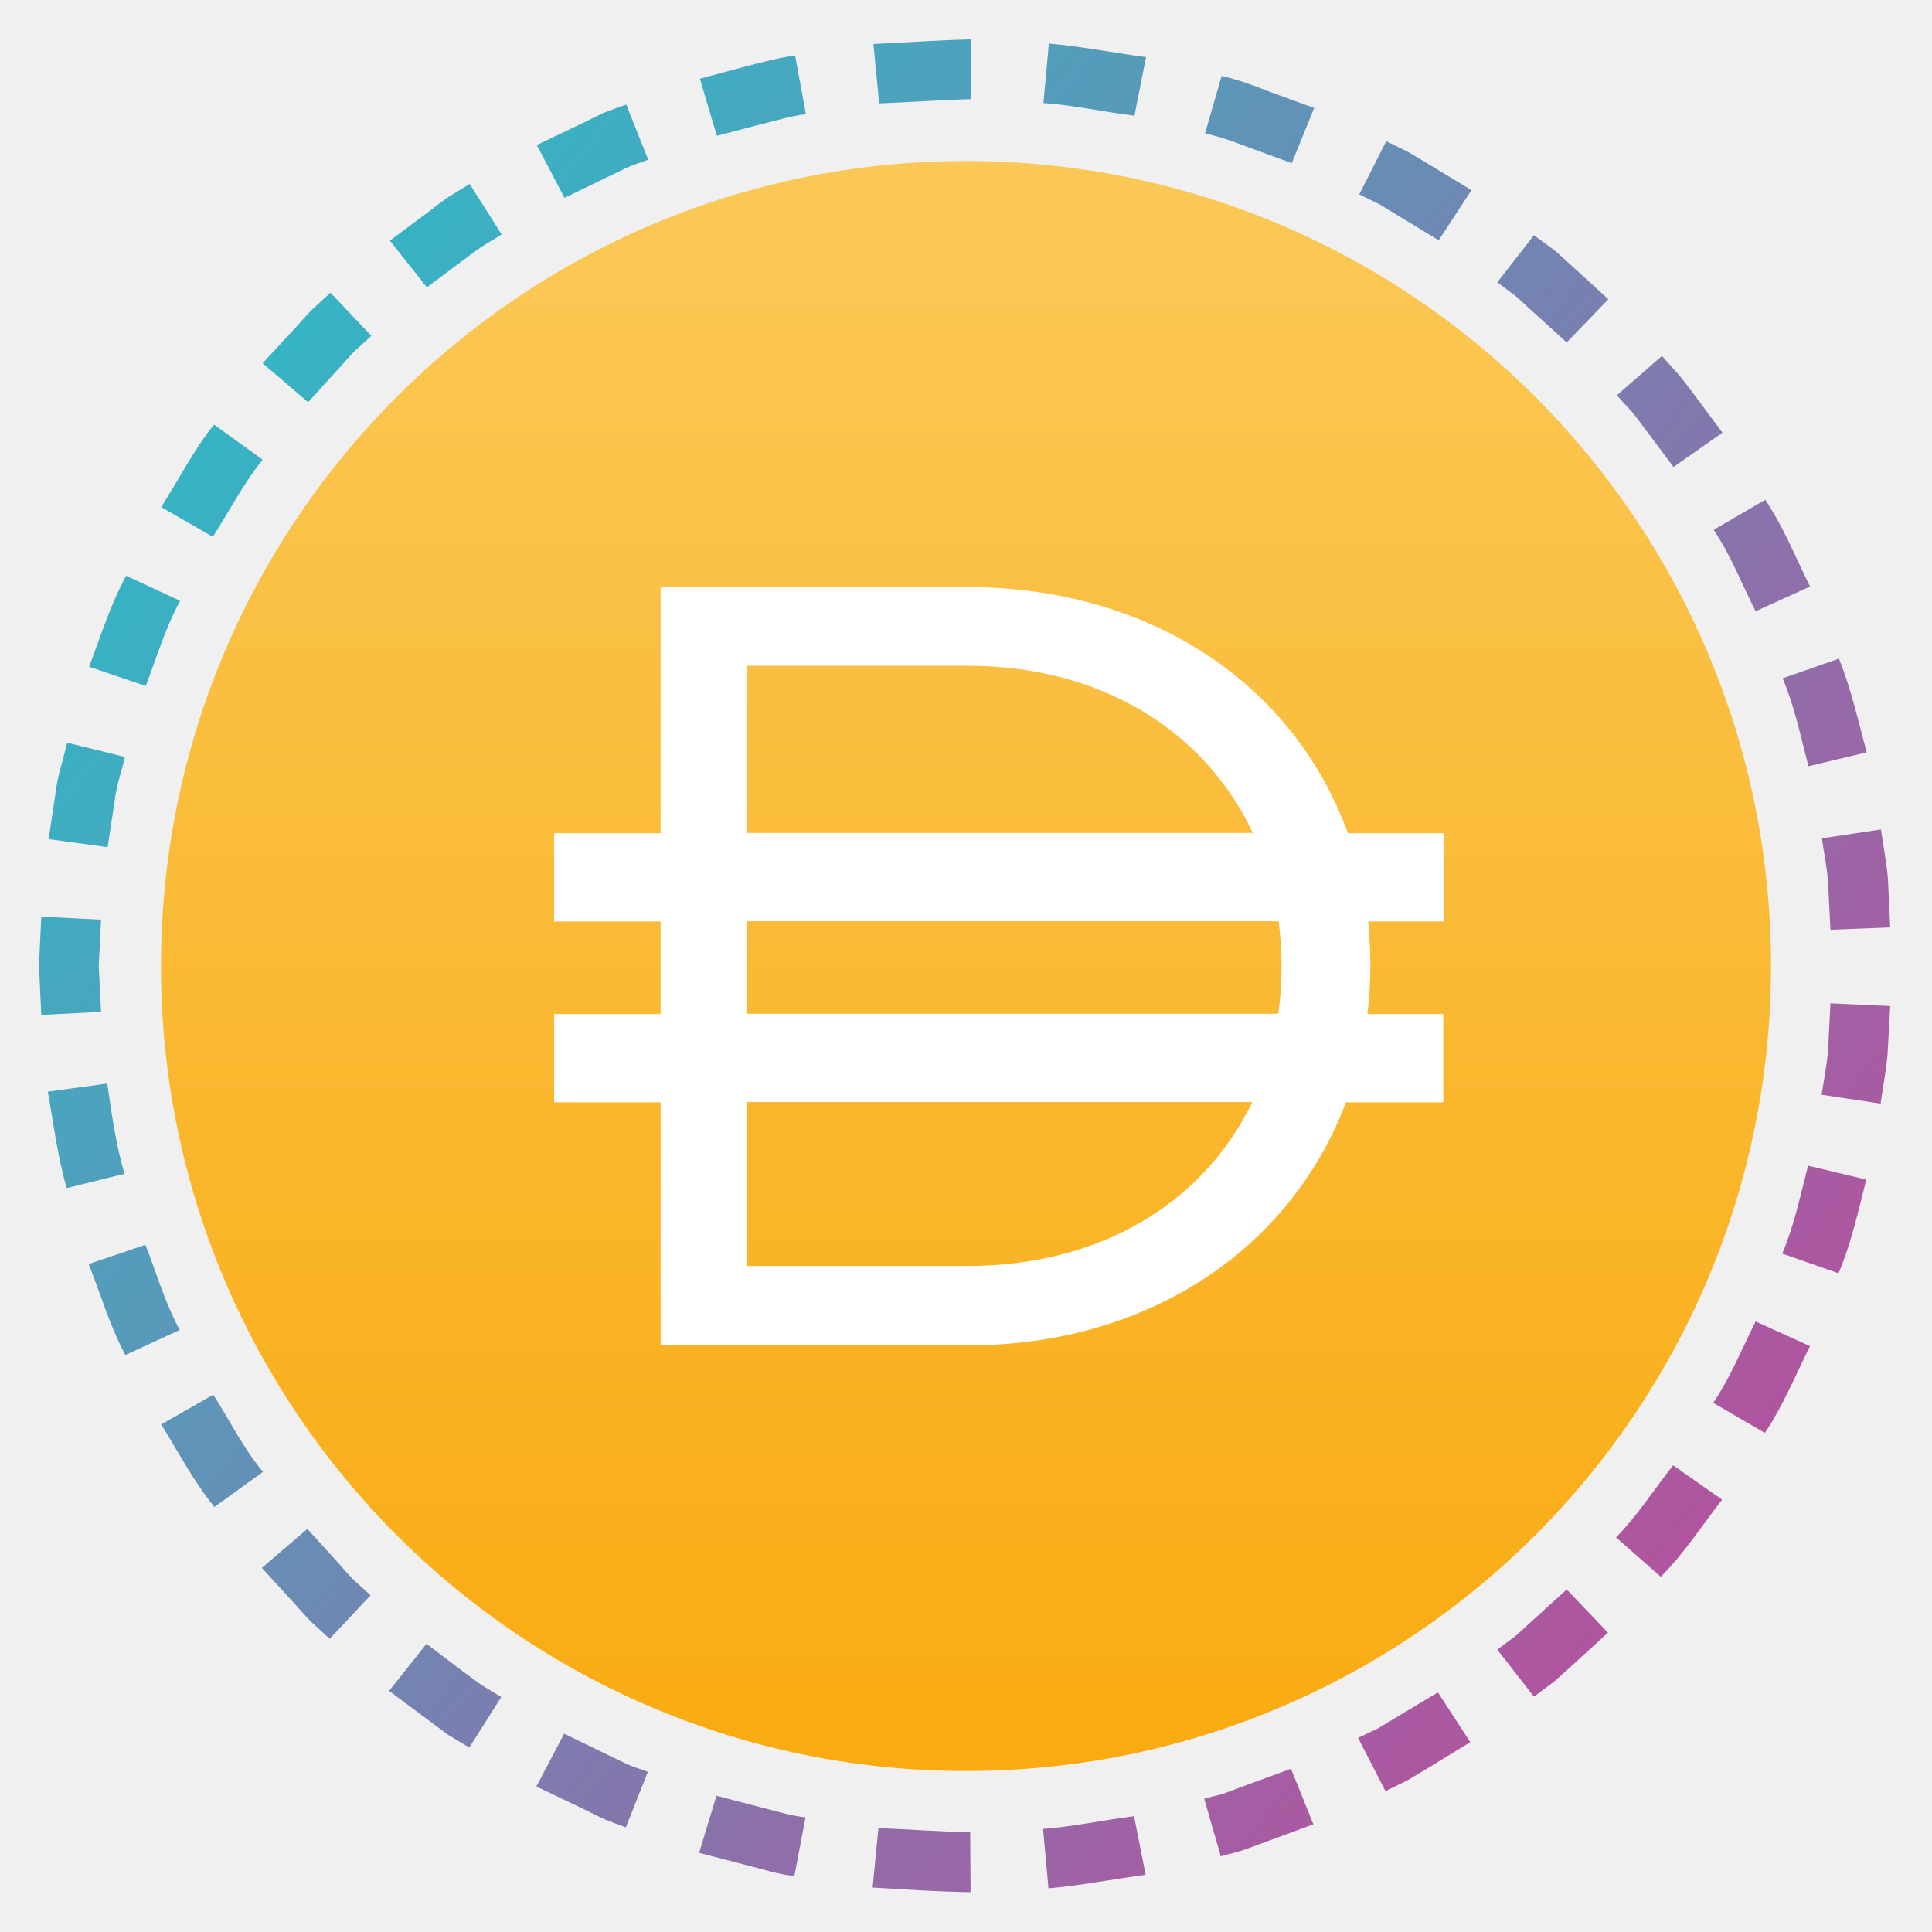
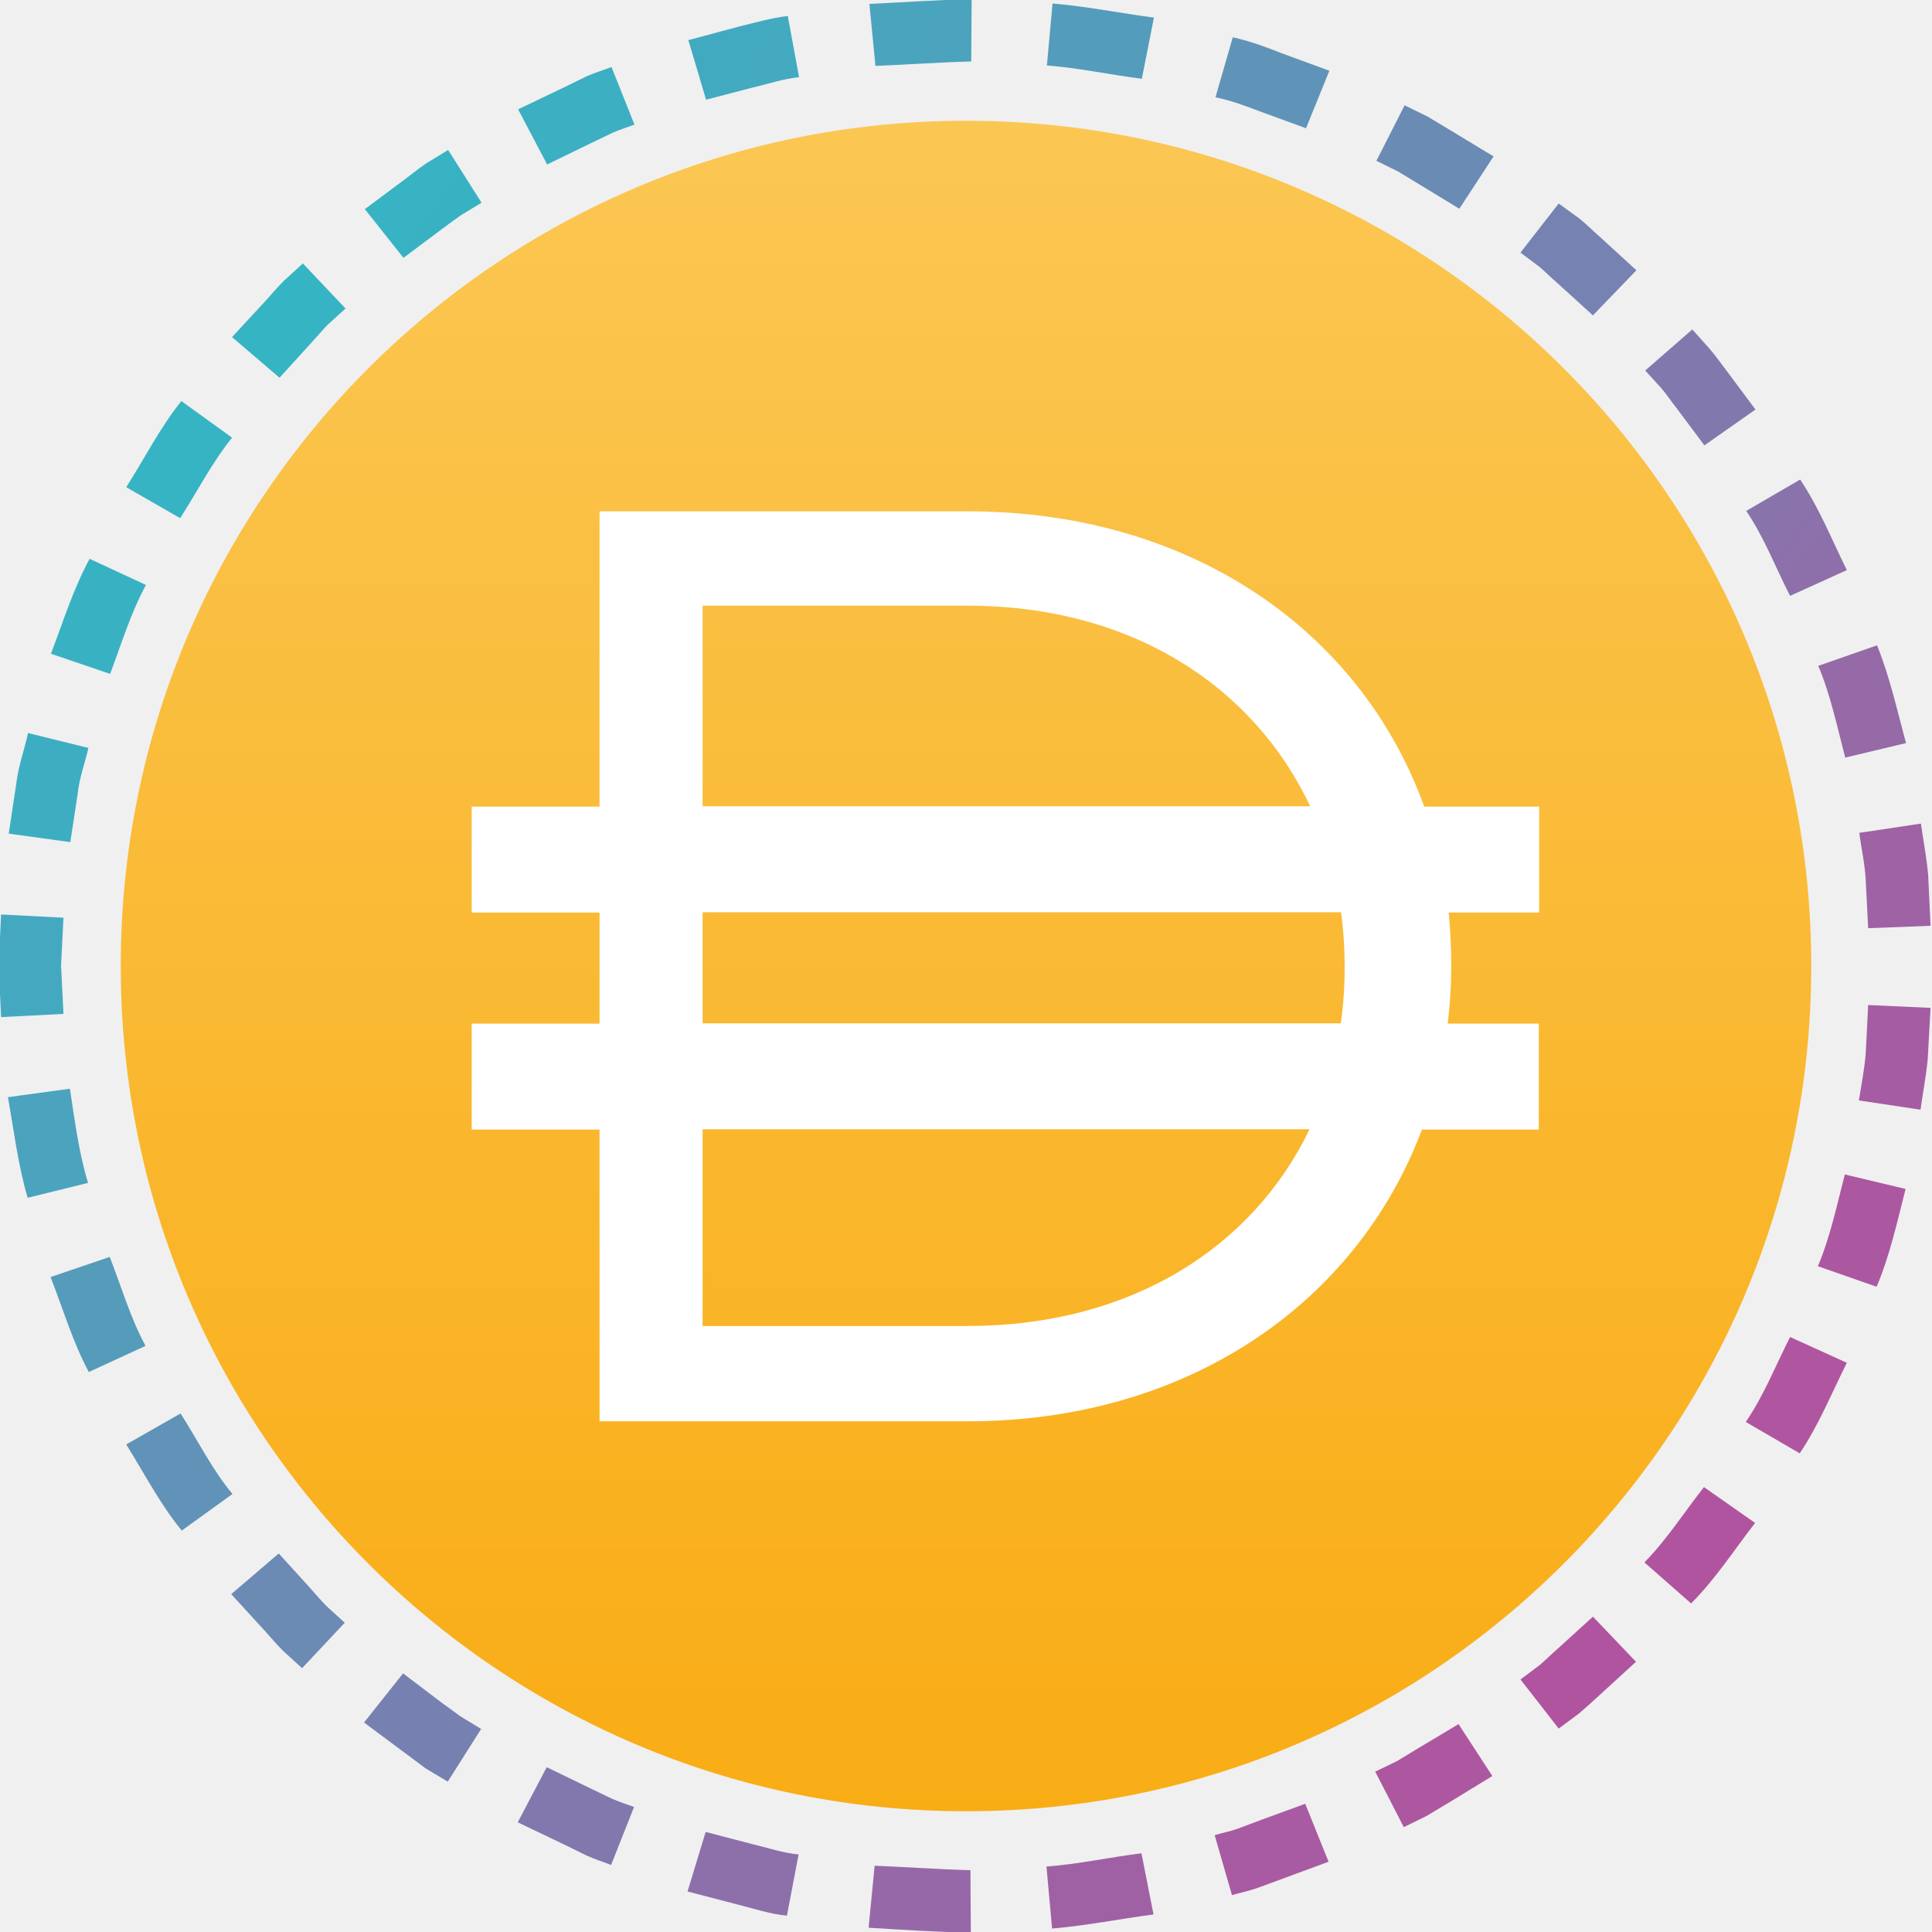
- <svg xmlns="http://www.w3.org/2000/svg" xml:space="preserve" id="Слой_1" width="48" height="48" version="1.1" viewBox="0 0 48 48">
-   <style id="style1" type="text/css">.st39{fill:none}</style>
-   <g id="g68" transform="matrix(.0958 0 0 .0958 .039 .049)">
-     <g id="g67">
-       <g id="g6">
-         <g id="g1">
-           <path id="path1" d="M407.4 250c-.3 3.8-.5 7.5-.7 11.3-.1 1.9 0 3.8-.3 5.6l-.9 5.5c-.7 3.7-.8 7.5-1.8 11.1s-1.9 7.2-2.8 10.8c-.3 1.8-1 3.6-1.7 5.3l-2 5.2-1.9 5.3c-.6 1.8-1.6 3.4-2.4 5.1l-4.8 10.1c-2 3.2-4 6.3-5.9 9.6l130.2 83.9 11.5-19.1c3.4-6.6 6.6-13.3 9.8-20 1.5-3.4 3.3-6.7 4.6-10.2l3.9-10.5 3.8-10.5c1.3-3.5 2.5-7 3.4-10.6l5.5-21.6c1.8-7.2 2.5-14.6 3.8-22l1.6-11c.5-3.7.5-7.4.8-11.1l1-22.2z" class="st39" />
-         </g>
-         <linearGradient id="SVGID_00000104708511086881872630000014844121601543802027_" x1="482.791" x2="68.039" y1="377.153" y2="43.389" gradientUnits="userSpaceOnUse">
-           <stop id="stop1" offset="0" style="stop-color:#b6509e" />
-           <stop id="stop2" offset="1" style="stop-color:#2ebac6" />
+ <svg xmlns="http://www.w3.org/2000/svg" width="48" height="48" fill="none" viewBox="0 0 48 48">
+   <g fill-rule="evenodd" clip-path="url(#a)" clip-rule="evenodd">
+     <path fill="url(#b)" d="m45.884 33.858-1.41-.64c-.36.71-.65 1.45-1.1 2.11l1.34.78c.47-.7.79-1.49 1.17-2.25" />
+     <path fill="url(#c)" d="m47.344 29.539-1.51-.36c-.2.77-.36 1.55-.67 2.28l1.46.51c.33-.78.51-1.61.72-2.43" />
+     <path fill="url(#d)" d="m47.964 25.04-1.55-.07-.06 1.19c-.03.4-.11.79-.17 1.18l1.53.23c.06-.42.14-.84.18-1.26z" />
+     <path fill="url(#e)" d="m35.217 43.445-.51.31-.54.26.71 1.38.57-.28.55-.33 1.08-.66-.84-1.29z" />
+     <path fill="url(#f)" d="m40.646 41.286-1.07-1.12-.88.8c-.15.13-.29.27-.44.4l-.48.36.95 1.22.51-.38c.16-.14.32-.28.47-.42z" />
+     <path fill="url(#g)" d="m43.605 37.837-1.27-.89c-.49.62-.92 1.3-1.48 1.87l1.16 1.02c.61-.61 1.07-1.33 1.59-2" />
+     <path fill="url(#h)" d="m24.12 48.014-.01-1.55c-.79-.02-1.59-.08-2.38-.11l-.15 1.54c.84.05 1.69.11 2.54.12" />
+     <path fill="url(#i)" d="m28.659 47.564-.3-1.52c-.79.1-1.57.27-2.36.33l.14 1.54c.84-.07 1.68-.24 2.52-.35" />
+     <path fill="url(#j)" d="m33.008 46.254-.58-1.44-1.12.41-.56.21c-.19.07-.38.1-.57.16l.43 1.49c.2-.06.41-.1.61-.17l.6-.22z" />
+     <path fill="url(#k)" d="m11.444 42.645-.48-.35-.95-.72-.97 1.22 1.53 1.14.55.33.83-1.31z" />
+     <path fill="url(#l)" d="m15.183 46.334.57-1.44c-.19-.07-.38-.13-.56-.21l-.54-.26-1.07-.519-.72 1.37 1.15.55.57.28c.2.09.4.15.6.23" />
+     <path fill="url(#m)" d="m19.551 47.594.29-1.52c-.4-.04-.78-.17-1.16-.26l-1.149-.3-.45 1.48 1.23.32c.41.1.81.24 1.24.28" />
+     <path fill="url(#n)" d="m2.206 34.088 1.41-.65c-.38-.7-.6-1.47-.89-2.21l-1.47.5c.31.79.55 1.61.95 2.36" />
+     <path fill="url(#o)" d="m4.516 38.027 1.26-.91c-.51-.61-.86-1.33-1.29-2l-1.35.77c.45.72.84 1.48 1.38 2.14" />
+     <path fill="url(#p)" d="m7.505 41.446 1.06-1.13-.44-.4c-.14-.14-.27-.29-.4-.44l-.8-.88-1.18 1.01.86.94c.14.16.28.32.43.47z" />
+     <path fill="url(#q)" d="m.217 20.712 1.53.21.18-1.18c.04-.4.18-.77.27-1.16l-1.5-.37c-.09.41-.24.82-.29 1.24z" />
+     <path fill="url(#r)" d="m.027 22.72-.06 1.27.06 1.28 1.55-.08-.06-1.2.06-1.19z" />
+     <path fill="url(#s)" d="m.687 29.759 1.5-.37c-.23-.76-.33-1.55-.45-2.34l-1.54.21c.15.84.25 1.68.49 2.5" />
+     <path fill="url(#t)" d="m5.765 8.375 1.18 1.01.8-.88c.14-.15.26-.3.4-.44l.44-.4-1.06-1.12-.47.43c-.15.15-.29.31-.43.47z" />
+     <path fill="url(#u)" d="m3.136 12.104 1.34.77c.43-.67.79-1.38 1.29-2l-1.26-.91c-.53.66-.91 1.42-1.37 2.14" />
+     <path fill="url(#v)" d="m1.266 16.243 1.47.5c.28-.74.51-1.51.89-2.21l-1.4-.65c-.41.76-.66 1.57-.96 2.36" />
+     <path fill="url(#w)" d="m17.102.997.44 1.48 1.15-.3c.39-.09.77-.22 1.16-.26l-.28-1.52c-.42.05-.83.17-1.24.27z" />
+     <path fill="url(#x)" d="m12.873 2.716.72 1.37 1.07-.52.54-.26c.18-.08.37-.14.56-.21l-.57-1.43c-.2.07-.4.14-.6.22l-.57.28z" />
+     <path fill="url(#y)" d="m9.064 5.196.96 1.21.95-.71c.16-.12.32-.24.48-.35l.51-.31-.83-1.31-.54.33c-.18.12-.34.25-.51.38z" />
+     <path fill="url(#z)" d="m30.628.927-.43 1.49c.39.08.76.22 1.13.36l1.12.41.58-1.43-1.2-.44c-.38-.15-.78-.3-1.2-.39" />
+     <path fill="url(#A)" d="m26.15.087-.14 1.54c.79.06 1.57.23 2.359.33l.3-1.52c-.84-.11-1.68-.28-2.52-.35" />
+     <path fill="url(#B)" d="m21.6.097.15 1.54c.79-.03 1.59-.09 2.38-.11l.01-1.55c-.84.02-1.69.08-2.54.12" />
+     <path fill="url(#C)" d="m42.045 8.185-1.17 1.02.4.44c.13.15.24.32.36.47l.71.95 1.27-.89-.76-1.02c-.13-.17-.25-.34-.39-.5z" />
+     <path fill="url(#D)" d="m38.726 5.056-.95 1.22.48.36c.15.13.29.27.44.4l.88.799 1.08-1.12-.94-.86c-.16-.14-.31-.29-.47-.42z" />
+     <path fill="url(#E)" d="m34.727 4.256 1.53.93.85-1.3-1.09-.66-.55-.33-.57-.28-.7 1.38z" />
+     <path fill="url(#F)" d="m47.724 20.462-1.53.23c.05.39.14.78.16 1.18l.06 1.189 1.55-.06-.06-1.27c-.04-.44-.12-.85-.18-1.27" />
+     <path fill="url(#G)" d="m46.634 16.033-1.46.51c.31.73.47 1.52.67 2.279l1.51-.36c-.22-.81-.4-1.64-.72-2.43" />
+     <path fill="url(#H)" d="m44.724 11.914-1.34.78c.45.66.73 1.41 1.09 2.11l1.41-.64c-.37-.75-.69-1.55-1.16-2.25" />
+   </g>
+   <g clip-path="url(#I)">
+     <svg width="48" height="48" viewBox="0 0 50 50">
+       <defs>
+         <linearGradient id="J" x1=".5" x2=".5" y1="1.142" y2="-.105" gradientUnits="objectBoundingBox">
+           <stop offset="0" stop-color="#f9a606" />
+           <stop offset="1" stop-color="#fbcc5f" />
        </linearGradient>
-         <path id="path2" d="m469 348.6-14.1-6.4c-3.6 7.1-6.5 14.5-11 21.1l13.4 7.8c4.7-7 7.9-14.9 11.7-22.5" style="clip-rule:evenodd;fill:url(#SVGID_00000104708511086881872630000014844121601543802027_);fill-rule:evenodd" />
-         <linearGradient id="SVGID_00000147179263232614892750000003495048998020798140_" x1="509.181" x2="94.43" y1="344.359" y2="10.594" gradientUnits="userSpaceOnUse">
-           <stop id="stop3" offset="0" style="stop-color:#b6509e" />
-           <stop id="stop4" offset="1" style="stop-color:#2ebac6" />
-         </linearGradient>
-         <path id="path4" d="m483.6 305.4-15.1-3.6c-2 7.7-3.6 15.5-6.7 22.8l14.6 5.1c3.3-7.8 5.1-16.1 7.2-24.3" style="clip-rule:evenodd;fill:url(#SVGID_00000147179263232614892750000003495048998020798140_);fill-rule:evenodd" />
-         <linearGradient id="SVGID_00000154384627953943653370000009301978914104084362_" x1="533.46" x2="118.708" y1="314.189" y2="-19.576" gradientUnits="userSpaceOnUse">
-           <stop id="stop5" offset="0" style="stop-color:#b6509e" />
-           <stop id="stop6" offset="1" style="stop-color:#2ebac6" />
-         </linearGradient>
-         <path id="path6" d="m489.8 260.4-15.5-.7-.6 11.9c-.3 4-1.1 7.9-1.7 11.8l15.3 2.3c.6-4.2 1.4-8.4 1.8-12.6z" style="clip-rule:evenodd;fill:url(#SVGID_00000154384627953943653370000009301978914104084362_);fill-rule:evenodd" />
-       </g>
-       <g id="g12">
-         <g id="g7">
-           <path id="path7" d="M382.3 334.9c-16.2 25.2-39.8 45.8-67 58.1l64.4 140.9c54.2-24.6 100.7-65.1 132.8-115.1z" class="st39" />
-         </g>
-         <linearGradient id="SVGID_00000091737110006325924560000006426042477305407383_" x1="400.601" x2="-14.151" y1="479.286" y2="145.521" gradientUnits="userSpaceOnUse">
-           <stop id="stop7" offset="0" style="stop-color:#b6509e" />
-           <stop id="stop8" offset="1" style="stop-color:#2ebac6" />
-         </linearGradient>
-         <path id="polygon8" d="m362.3 444.5-5.1 3.1-5.4 2.6 7.1 13.8 5.7-2.8 5.5-3.3 10.8-6.6-8.4-12.9z" style="clip-rule:evenodd;fill:url(#SVGID_00000091737110006325924560000006426042477305407383_);fill-rule:evenodd" />
-         <linearGradient id="SVGID_00000023276711056447914070000011818503130533663874_" x1="427.188" x2="12.436" y1="446.248" y2="112.483" gradientUnits="userSpaceOnUse">
-           <stop id="stop9" offset="0" style="stop-color:#b6509e" />
-           <stop id="stop10" offset="1" style="stop-color:#2ebac6" />
-         </linearGradient>
-         <path id="path10" d="m416.6 422.9-10.7-11.2-8.8 8c-1.5 1.3-2.9 2.7-4.4 4l-4.8 3.6 9.5 12.2 5.1-3.8c1.6-1.4 3.2-2.8 4.7-4.2z" style="clip-rule:evenodd;fill:url(#SVGID_00000023276711056447914070000011818503130533663874_);fill-rule:evenodd" />
-         <linearGradient id="SVGID_00000134224490732016085270000001901616526776264596_" x1="454.922" x2="40.17" y1="411.784" y2="78.019" gradientUnits="userSpaceOnUse">
-           <stop id="stop11" offset="0" style="stop-color:#b6509e" />
-           <stop id="stop12" offset="1" style="stop-color:#2ebac6" />
-         </linearGradient>
-         <path id="path12" d="m446.2 388.4-12.7-8.9c-4.9 6.2-9.2 13-14.8 18.7l11.6 10.2c6.1-6.1 10.7-13.3 15.9-20" style="clip-rule:evenodd;fill:url(#SVGID_00000134224490732016085270000001901616526776264596_);fill-rule:evenodd" />
-       </g>
-       <g id="g18">
-         <g id="g13">
-           <path id="path13" d="M315.3 393c-13.6 6-27.9 10.8-42.8 12.5l-5.5.9c-1.9.3-3.8.2-5.6.3-3.8.2-7.5.4-11.3.7-3.8-.3-7.5-.5-11.3-.7-1.9-.1-3.8 0-5.6-.3l-5.5-.9-21.9 153.4 11 1.6c3.7.5 7.4.5 11.1.8l22.2 1 22.2-1c3.7-.3 7.4-.3 11.1-.8l11-1.6c29.5-3.7 58.3-12.8 85.4-25z" class="st39" />
-         </g>
-         <linearGradient id="SVGID_00000090996555707112800340000017514516171555815814_" x1="335.624" x2="-79.128" y1="560.03" y2="226.265" gradientUnits="userSpaceOnUse">
-           <stop id="stop13" offset="0" style="stop-color:#b6509e" />
-           <stop id="stop14" offset="1" style="stop-color:#2ebac6" />
-         </linearGradient>
-         <path id="path14" d="m251.3 490.2-.1-15.5c-7.9-.2-15.9-.8-23.8-1.1l-1.5 15.4c8.4.5 16.9 1.1 25.4 1.2" style="clip-rule:evenodd;fill:url(#SVGID_00000090996555707112800340000017514516171555815814_);fill-rule:evenodd" />
-         <linearGradient id="SVGID_00000001654109847398355510000014461126482698818221_" x1="353.943" x2="-60.809" y1="537.265" y2="203.501" gradientUnits="userSpaceOnUse">
-           <stop id="stop15" offset="0" style="stop-color:#b6509e" />
-           <stop id="stop16" offset="1" style="stop-color:#2ebac6" />
-         </linearGradient>
-         <path id="path16" d="m296.7 485.7-3-15.2c-7.9 1-15.7 2.7-23.6 3.3l1.4 15.4c8.4-.7 16.8-2.4 25.2-3.5" style="clip-rule:evenodd;fill:url(#SVGID_00000001654109847398355510000014461126482698818221_);fill-rule:evenodd" />
-         <linearGradient id="SVGID_00000082365719043996990750000000380436505949655995_" x1="375.751" x2="-39.001" y1="510.165" y2="176.4" gradientUnits="userSpaceOnUse">
-           <stop id="stop17" offset="0" style="stop-color:#b6509e" />
-           <stop id="stop18" offset="1" style="stop-color:#2ebac6" />
-         </linearGradient>
-         <path id="path18" d="m340.2 472.6-5.8-14.4-11.2 4.1-5.6 2.1c-1.9.7-3.8 1-5.7 1.6l4.3 14.9c2-.6 4.1-1 6.1-1.7l6-2.2z" style="clip-rule:evenodd;fill:url(#SVGID_00000082365719043996990750000000380436505949655995_);fill-rule:evenodd" />
-       </g>
-       <g id="g24">
-         <g id="g19">
-           <path id="path19" d="M227.6 405.5c-14.9-1.6-29.2-6.5-42.8-12.5l-10.1-4.8c-3.2-2-6.3-4-9.6-5.9-3.4-1.7-6.1-4.3-9.2-6.5-3-2.3-6.2-4.3-8.8-7l-101.5 117c44.7 38.9 101.1 65 160.1 73z" class="st39" />
-         </g>
-         <linearGradient id="SVGID_00000176002008217702801830000010623875381781764515_" x1="308.152" x2="-106.599" y1="594.167" y2="260.402" gradientUnits="userSpaceOnUse">
-           <stop id="stop19" offset="0" style="stop-color:#b6509e" />
-           <stop id="stop20" offset="1" style="stop-color:#2ebac6" />
-         </linearGradient>
-         <path id="polygon20" d="m124.5 436.5-4.8-3.5-9.5-7.2-9.7 12.2 10.2 7.6 5.1 3.8 5.5 3.3 8.3-13.1z" style="clip-rule:evenodd;fill:url(#SVGID_00000176002008217702801830000010623875381781764515_);fill-rule:evenodd" />
-         <linearGradient id="SVGID_00000092444432135618381070000000326992058120110750_" x1="312.308" x2="-102.444" y1="589.003" y2="255.238" gradientUnits="userSpaceOnUse">
-           <stop id="stop21" offset="0" style="stop-color:#b6509e" />
-           <stop id="stop22" offset="1" style="stop-color:#2ebac6" />
-         </linearGradient>
-         <path id="path22" d="m161.9 473.4 5.7-14.4c-1.9-.7-3.8-1.3-5.6-2.1l-5.4-2.6-10.7-5.2-7.2 13.7 11.5 5.5 5.7 2.8c2 .9 4 1.5 6 2.3" style="clip-rule:evenodd;fill:url(#SVGID_00000092444432135618381070000000326992058120110750_);fill-rule:evenodd" />
-         <linearGradient id="SVGID_00000070103972701577133060000011142479575005581992_" x1="321.517" x2="-93.235" y1="577.559" y2="243.794" gradientUnits="userSpaceOnUse">
-           <stop id="stop23" offset="0" style="stop-color:#b6509e" />
-           <stop id="stop24" offset="1" style="stop-color:#2ebac6" />
-         </linearGradient>
-         <path id="path24" d="m205.6 486 2.9-15.2c-4-.4-7.8-1.7-11.6-2.6l-11.5-3-4.5 14.8 12.3 3.2c4.1 1 8.1 2.4 12.4 2.8" style="clip-rule:evenodd;fill:url(#SVGID_00000070103972701577133060000011142479575005581992_);fill-rule:evenodd" />
-       </g>
-       <g id="g30">
-         <g id="g25">
-           <path id="path25" d="M147.1 368.8c-22.8-19.6-39.5-45.9-48-74.5l-148.6 43.6c.9 3.6 2 7.2 3.4 10.6l3.8 10.5 3.9 10.5c1.3 3.5 3.1 6.8 4.6 10.2 3.2 6.7 6.4 13.4 9.8 20l11.5 19.1C-8.8 425.3-4.1 431 .3 437c4.5 5.9 8.8 12 13.9 17.4l15 16.4 16.4 15z" class="st39" />
-         </g>
-         <linearGradient id="SVGID_00000003794775683124157800000011913993280982961829_" x1="326.474" x2="-88.278" y1="571.4" y2="237.635" gradientUnits="userSpaceOnUse">
-           <stop id="stop25" offset="0" style="stop-color:#b6509e" />
-           <stop id="stop26" offset="1" style="stop-color:#2ebac6" />
-         </linearGradient>
-         <path id="path26" d="m32.1 350.9 14.1-6.5c-3.8-7-6-14.7-8.9-22.1l-14.7 5c3.1 7.9 5.5 16.1 9.5 23.6" style="clip-rule:evenodd;fill:url(#SVGID_00000003794775683124157800000011913993280982961829_);fill-rule:evenodd" />
-         <linearGradient id="SVGID_00000104672211666729212850000016548978226426177681_" x1="315.329" x2="-99.423" y1="585.249" y2="251.484" gradientUnits="userSpaceOnUse">
-           <stop id="stop27" offset="0" style="stop-color:#b6509e" />
-           <stop id="stop28" offset="1" style="stop-color:#2ebac6" />
-         </linearGradient>
-         <path id="path28" d="m55.2 390.3 12.6-9.1c-5.1-6.1-8.6-13.3-12.9-20l-13.5 7.7c4.5 7.2 8.4 14.8 13.8 21.4" style="clip-rule:evenodd;fill:url(#SVGID_00000104672211666729212850000016548978226426177681_);fill-rule:evenodd" />
-         <linearGradient id="SVGID_00000148625317021203904910000009879789421656095403_" x1="309.172" x2="-105.58" y1="592.899" y2="259.135" gradientUnits="userSpaceOnUse">
-           <stop id="stop29" offset="0" style="stop-color:#b6509e" />
-           <stop id="stop30" offset="1" style="stop-color:#2ebac6" />
-         </linearGradient>
-         <path id="path30" d="m85.1 424.5 10.6-11.3-4.4-4c-1.4-1.4-2.7-2.9-4-4.4l-8-8.8-11.8 10.1 8.6 9.4c1.4 1.6 2.8 3.2 4.3 4.7z" style="clip-rule:evenodd;fill:url(#SVGID_00000148625317021203904910000009879789421656095403_);fill-rule:evenodd" />
-       </g>
-       <g id="g36">
-         <g id="g31">
-           <path id="path31" d="M99.1 294.3c-.9-3.6-1.8-7.2-2.8-10.8s-1.1-7.4-1.8-11.1l-.9-5.5c-.3-1.9-.2-3.8-.3-5.6-.2-3.8-.4-7.5-.7-11.3.3-3.8.5-7.5.7-11.3.1-1.9 0-3.8.3-5.6l.9-5.5c.7-3.7.8-7.5 1.8-11.1s1.9-7.2 2.8-10.8l-148.6-43.6-5.5 21.6c-1.8 7.2-2.5 14.6-3.8 22l-1.6 11c-.5 3.7-.5 7.4-.8 11.1l-1 22.2 1 22.2c.3 3.7.3 7.4.8 11.1l1.6 11c1.2 7.3 2 14.7 3.8 22l5.5 21.6z" class="st39" />
-         </g>
-         <linearGradient id="SVGID_00000058550949854323963940000013213978808942152090_" x1="385.064" x2="-29.688" y1="498.568" y2="164.803" gradientUnits="userSpaceOnUse">
-           <stop id="stop31" offset="0" style="stop-color:#b6509e" />
-           <stop id="stop32" offset="1" style="stop-color:#2ebac6" />
-         </linearGradient>
-         <path id="path32" d="m12.2 217.1 15.3 2.1 1.8-11.8c.4-4 1.8-7.7 2.7-11.6l-15-3.7c-.9 4.1-2.4 8.2-2.9 12.4z" style="clip-rule:evenodd;fill:url(#SVGID_00000058550949854323963940000013213978808942152090_);fill-rule:evenodd" />
-         <linearGradient id="SVGID_00000148622084711658347150000016511535402227943326_" x1="362.065" x2="-52.687" y1="527.172" y2="193.407" gradientUnits="userSpaceOnUse">
-           <stop id="stop33" offset="0" style="stop-color:#b6509e" />
-           <stop id="stop34" offset="1" style="stop-color:#2ebac6" />
-         </linearGradient>
-         <path id="polygon34" d="m10.3 237.2-.6 12.7.6 12.8 15.5-.8-.6-12 .6-11.9z" style="clip-rule:evenodd;fill:url(#SVGID_00000148622084711658347150000016511535402227943326_);fill-rule:evenodd" />
-         <linearGradient id="SVGID_00000101083443461405630530000006842283544465970837_" x1="342.348" x2="-72.404" y1="551.674" y2="217.909" gradientUnits="userSpaceOnUse">
-           <stop id="stop35" offset="0" style="stop-color:#b6509e" />
-           <stop id="stop36" offset="1" style="stop-color:#2ebac6" />
-         </linearGradient>
-         <path id="path36" d="m16.9 307.6 15-3.7c-2.3-7.6-3.3-15.5-4.5-23.4L12 282.6c1.5 8.4 2.5 16.8 4.9 25" style="clip-rule:evenodd;fill:url(#SVGID_00000101083443461405630530000006842283544465970837_);fill-rule:evenodd" />
-       </g>
-       <g id="g42">
-         <g id="g37">
-           <path id="path37" d="M99.1 205.7c8.5-28.6 25.2-54.8 48-74.5L45.6 14.2l-16.4 15-15 16.4C9 51 4.7 57.1.3 63c-4.4 6-9.1 11.8-12.8 18.2L-24 100.3c-3.4 6.6-6.6 13.3-9.8 20-1.5 3.4-3.3 6.7-4.6 10.2l-3.9 10.5-3.8 10.5c-1.3 3.5-2.5 7-3.4 10.6z" class="st39" />
-         </g>
-         <linearGradient id="SVGID_00000002376137640156149470000006679357018455115191_" x1="465.847" x2="51.096" y1="398.208" y2="64.443" gradientUnits="userSpaceOnUse">
-           <stop id="stop37" offset="0" style="stop-color:#b6509e" />
-           <stop id="stop38" offset="1" style="stop-color:#2ebac6" />
-         </linearGradient>
-         <path id="path38" d="m67.7 93.7 11.8 10.1 8-8.8c1.4-1.5 2.6-3 4-4.4l4.4-4-10.6-11.2-4.7 4.3c-1.5 1.5-2.9 3.1-4.3 4.7z" style="clip-rule:evenodd;fill:url(#SVGID_00000002376137640156149470000006679357018455115191_);fill-rule:evenodd" />
-         <linearGradient id="SVGID_00000066483276125556409010000015182069227145532805_" x1="437.715" x2="22.963" y1="433.167" y2="99.402" gradientUnits="userSpaceOnUse">
-           <stop id="stop39" offset="0" style="stop-color:#b6509e" />
-           <stop id="stop40" offset="1" style="stop-color:#2ebac6" />
-         </linearGradient>
-         <path id="path40" d="m41.4 131 13.4 7.7c4.3-6.7 7.9-13.8 12.9-20l-12.6-9.1c-5.3 6.6-9.1 14.2-13.7 21.4" style="clip-rule:evenodd;fill:url(#SVGID_00000066483276125556409010000015182069227145532805_);fill-rule:evenodd" />
-         <linearGradient id="SVGID_00000005264282004135174270000000348760371301044121_" x1="410.748" x2="-4.003" y1="466.676" y2="132.911" gradientUnits="userSpaceOnUse">
-           <stop id="stop41" offset="0" style="stop-color:#b6509e" />
-           <stop id="stop42" offset="1" style="stop-color:#2ebac6" />
-         </linearGradient>
-         <path id="path42" d="m22.7 172.4 14.7 5c2.8-7.4 5.1-15.1 8.9-22.1l-14-6.5c-4.1 7.6-6.6 15.7-9.6 23.6" style="clip-rule:evenodd;fill:url(#SVGID_00000005264282004135174270000000348760371301044121_);fill-rule:evenodd" />
-       </g>
-       <g id="g48">
-         <g id="g43">
-           <path id="path43" d="M147.1 131.2c2.6-2.7 5.8-4.7 8.8-7 3.1-2.2 5.8-4.8 9.2-6.5 3.2-1.9 6.4-3.9 9.6-5.9l10.1-4.8c13.6-6 27.9-10.8 42.8-12.5L205.7-58.8c-59 8-115.3 34.2-160.1 73z" class="st39" />
-         </g>
-         <linearGradient id="SVGID_00000142877909234072922670000012744162597170337698_" x1="542.268" x2="127.516" y1="303.244" y2="-30.52" gradientUnits="userSpaceOnUse">
-           <stop id="stop43" offset="0" style="stop-color:#b6509e" />
-           <stop id="stop44" offset="1" style="stop-color:#2ebac6" />
-         </linearGradient>
-         <path id="path44" d="m181.1 19.9 4.4 14.8 11.5-3c3.9-.9 7.7-2.2 11.6-2.6l-2.8-15.2c-4.2.5-8.3 1.7-12.4 2.7z" style="clip-rule:evenodd;fill:url(#SVGID_00000142877909234072922670000012744162597170337698_);fill-rule:evenodd" />
-         <linearGradient id="SVGID_00000106857675396471537470000011430115657239397250_" x1="518.877" x2="104.126" y1="332.31" y2="-1.455" gradientUnits="userSpaceOnUse">
-           <stop id="stop45" offset="0" style="stop-color:#b6509e" />
-           <stop id="stop46" offset="1" style="stop-color:#2ebac6" />
-         </linearGradient>
-         <path id="path46" d="m138.8 37.1 7.2 13.7 10.7-5.2 5.4-2.6c1.8-.8 3.7-1.4 5.6-2.1L162 26.6c-2 .7-4 1.4-6 2.2l-5.7 2.8z" style="clip-rule:evenodd;fill:url(#SVGID_00000106857675396471537470000011430115657239397250_);fill-rule:evenodd" />
-         <linearGradient id="SVGID_00000103977686473083600680000014298624371071771265_" x1="493.213" x2="78.462" y1="364.201" y2="30.437" gradientUnits="userSpaceOnUse">
-           <stop id="stop47" offset="0" style="stop-color:#b6509e" />
-           <stop id="stop48" offset="1" style="stop-color:#2ebac6" />
-         </linearGradient>
-         <path id="path48" d="m100.7 61.9 9.6 12.1 9.5-7.1c1.6-1.2 3.2-2.4 4.8-3.5l5.1-3.1-8.3-13.1-5.4 3.3c-1.8 1.2-3.4 2.5-5.1 3.8z" style="clip-rule:evenodd;fill:url(#SVGID_00000103977686473083600680000014298624371071771265_);fill-rule:evenodd" />
-       </g>
-       <g id="g54">
-         <g id="g49">
-           <path id="path49" d="m227.6 94.5 5.5-.9c1.9-.3 3.8-.2 5.6-.3 3.8-.2 7.5-.4 11.3-.7 3.8.3 7.5.5 11.3.7 1.9.1 3.8 0 5.6.3l5.5.9c14.9 1.6 29.2 6.5 42.8 12.5l64.4-140.9c-27.1-12.2-55.8-21.3-85.4-25l-11-1.6c-3.7-.5-7.4-.5-11.1-.8l-22.2-1-22.2 1c-3.7.3-7.4.3-11.1.8l-11 1.6z" class="st39" />
-         </g>
-         <linearGradient id="SVGID_00000052103213530023177160000002944217849268693427_" x1="590.461" x2="175.71" y1="243.356" y2="-90.409" gradientUnits="userSpaceOnUse">
-           <stop id="stop49" offset="0" style="stop-color:#b6509e" />
-           <stop id="stop50" offset="1" style="stop-color:#2ebac6" />
-         </linearGradient>
-         <path id="path50" d="m316.4 19.2-4.3 14.9c3.9.8 7.6 2.2 11.3 3.6l11.2 4.1 5.8-14.3-12-4.4c-3.8-1.5-7.8-3-12-3.9" style="clip-rule:evenodd;fill:url(#SVGID_00000052103213530023177160000002944217849268693427_);fill-rule:evenodd" />
-         <linearGradient id="SVGID_00000168113226916419175950000014654502115656089231_" x1="578.768" x2="164.016" y1="257.887" y2="-75.877" gradientUnits="userSpaceOnUse">
-           <stop id="stop51" offset="0" style="stop-color:#b6509e" />
-           <stop id="stop52" offset="1" style="stop-color:#2ebac6" />
-         </linearGradient>
-         <path id="path52" d="m271.6 10.8-1.4 15.4c7.9.6 15.7 2.3 23.6 3.3l3-15.2c-8.4-1.1-16.8-2.8-25.2-3.5" style="clip-rule:evenodd;fill:url(#SVGID_00000168113226916419175950000014654502115656089231_);fill-rule:evenodd" />
-         <linearGradient id="SVGID_00000032624055548118906680000017923149123676298943_" x1="562.599" x2="147.847" y1="277.979" y2="-55.785" gradientUnits="userSpaceOnUse">
-           <stop id="stop53" offset="0" style="stop-color:#b6509e" />
-           <stop id="stop54" offset="1" style="stop-color:#2ebac6" />
-         </linearGradient>
-         <path id="path54" d="m226.1 10.9 1.5 15.4c7.9-.3 15.9-.9 23.8-1.1l.1-15.5c-8.4.2-16.9.8-25.4 1.2" style="clip-rule:evenodd;fill:url(#SVGID_00000032624055548118906680000017923149123676298943_);fill-rule:evenodd" />
-       </g>
-       <g id="g60">
-         <g id="g55">
-           <path id="path55" d="M315.3 107c27.2 12.3 50.8 32.9 67 58.1l130.2-83.9C480.4 31.3 433.9-9.2 379.7-33.9Z" class="st39" />
-         </g>
-         <linearGradient id="SVGID_00000064347573839370157820000017572030898596083878_" x1="595.196" x2="180.444" y1="237.473" y2="-96.292" gradientUnits="userSpaceOnUse">
-           <stop id="stop55" offset="0" style="stop-color:#b6509e" />
-           <stop id="stop56" offset="1" style="stop-color:#2ebac6" />
-         </linearGradient>
-         <path id="path56" d="M430.6 91.8 418.9 102l4 4.4c1.3 1.5 2.4 3.2 3.6 4.7l7.1 9.5 12.7-8.9-7.6-10.2c-1.3-1.7-2.5-3.4-3.9-5z" style="clip-rule:evenodd;fill:url(#SVGID_00000064347573839370157820000017572030898596083878_);fill-rule:evenodd" />
-         <linearGradient id="SVGID_00000055708723406501865340000017864807875619820717_" x1="598.848" x2="184.096" y1="232.934" y2="-100.83" gradientUnits="userSpaceOnUse">
-           <stop id="stop57" offset="0" style="stop-color:#b6509e" />
-           <stop id="stop58" offset="1" style="stop-color:#2ebac6" />
-         </linearGradient>
-         <path id="path58" d="m397.4 60.5-9.5 12.2 4.8 3.6c1.5 1.3 2.9 2.7 4.4 4l8.8 8 10.8-11.2-9.4-8.6c-1.6-1.4-3.1-2.9-4.7-4.2z" style="clip-rule:evenodd;fill:url(#SVGID_00000055708723406501865340000017864807875619820717_);fill-rule:evenodd" />
-         <linearGradient id="SVGID_00000003096860706853110920000000256122463884852656_" x1="597.237" x2="182.486" y1="234.936" y2="-98.829" gradientUnits="userSpaceOnUse">
-           <stop id="stop59" offset="0" style="stop-color:#b6509e" />
-           <stop id="stop60" offset="1" style="stop-color:#2ebac6" />
-         </linearGradient>
-         <path id="polygon60" d="m357.4 52.5 5.1 3.1 10.2 6.2 4.5-6.881 4-6.119-10.9-6.6-5.5-3.3-5.7-2.8-7 13.8z" style="clip-rule:evenodd;fill:url(#SVGID_00000003096860706853110920000000256122463884852656_);fill-rule:evenodd" />
-       </g>
-       <g id="g66">
-         <g id="g61">
-           <path id="path60" d="M382.3 165.1c1.9 3.2 3.9 6.4 5.9 9.6l4.8 10.1c.8 1.7 1.8 3.3 2.4 5.1l1.9 5.3 2 5.2c.7 1.7 1.4 3.5 1.7 5.3.9 3.6 1.8 7.2 2.8 10.8s1.1 7.4 1.8 11.1l.9 5.5c.3 1.9.2 3.8.3 5.6.2 3.8.4 7.5.7 11.3h154.9l-1-22.2c-.3-3.7-.3-7.4-.8-11.1l-1.6-11c-1.2-7.3-2-14.7-3.8-22l-5.5-21.6c-.9-3.6-2-7.2-3.4-10.6l-3.8-10.5-3.9-10.5c-1.3-3.5-3.1-6.8-4.6-10.2-3.2-6.7-6.4-13.4-9.8-20l-11.5-19.1Z" class="st39" />
-         </g>
-         <linearGradient id="SVGID_00000081649527427247603540000013030321784522334646_" x1="555.106" x2="140.354" y1="287.291" y2="-46.474" gradientUnits="userSpaceOnUse">
-           <stop id="stop61" offset="0" style="stop-color:#b6509e" />
-           <stop id="stop62" offset="1" style="stop-color:#2ebac6" />
-         </linearGradient>
-         <path id="path62" d="m487.4 214.6-15.3 2.3c.5 3.9 1.4 7.8 1.6 11.8l.6 11.9 15.5-.6-.6-12.7c-.4-4.4-1.2-8.5-1.8-12.7" style="clip-rule:evenodd;fill:url(#SVGID_00000081649527427247603540000013030321784522334646_);fill-rule:evenodd" />
-         <linearGradient id="SVGID_00000178895552897056328320000005882026752739807421_" x1="572.959" x2="158.207" y1="265.106" y2="-68.659" gradientUnits="userSpaceOnUse">
-           <stop id="stop63" offset="0" style="stop-color:#b6509e" />
-           <stop id="stop64" offset="1" style="stop-color:#2ebac6" />
-         </linearGradient>
-         <path id="path64" d="m476.5 170.3-14.6 5.1c3.1 7.3 4.7 15.2 6.7 22.8l15.1-3.6c-2.2-8.1-4-16.4-7.2-24.3" style="clip-rule:evenodd;fill:url(#SVGID_00000178895552897056328320000005882026752739807421_);fill-rule:evenodd" />
-         <linearGradient id="SVGID_00000159430980987490825690000002652148113673706165_" x1="586.44" x2="171.688" y1="248.353" y2="-85.411" gradientUnits="userSpaceOnUse">
-           <stop id="stop65" offset="0" style="stop-color:#b6509e" />
-           <stop id="stop66" offset="1" style="stop-color:#2ebac6" />
-         </linearGradient>
-         <path id="path66" d="m457.4 129.1-13.4 7.8c4.5 6.6 7.3 14.1 10.9 21.1l14.1-6.4c-3.7-7.5-6.9-15.5-11.6-22.5" style="clip-rule:evenodd;fill:url(#SVGID_00000159430980987490825690000002652148113673706165_);fill-rule:evenodd" />
-       </g>
-     </g>
+       </defs>
+       <circle cx="25" cy="25" r="25" fill="url(#J)" data-name="Ellipse 1271" />
+       <path fill="#fff" d="M39.825 20.875h-2.967c-1.633-4.533-6.025-7.642-11.817-7.642h-9.525v7.642h-3.308v2.742h3.308v2.875h-3.308v2.741h3.308v7.55h9.525c5.725 0 10.083-3.083 11.758-7.55h3.025v-2.742h-2.358a12 12 0 0 0 .092-1.483v-.067c0-.45-.025-.892-.067-1.325h2.342v-2.742zm-21.642-5.2h6.858c4.25 0 7.408 2.092 8.867 5.192H18.183zm6.858 18.642h-6.858v-5.092h15.708c-1.466 3.05-4.616 5.091-8.85 5.091zm9.758-9.25a10 10 0 0 1-.1 1.417H18.183v-2.875h16.525a11 11 0 0 1 .092 1.392z" data-name="Path 7536" />
+     </svg>
  </g>
-   <svg id="g2" width="40" height="40" x="4" y="4" viewBox="0 0 50 50">
-     <defs>
-       <linearGradient id="a" x1=".5" x2=".5" y1="1.142" y2="-.105" gradientUnits="objectBoundingBox">
-         <stop offset="0" stop-color="#f9a606" />
-         <stop offset="1" stop-color="#fbcc5f" />
-       </linearGradient>
-     </defs>
-     <circle cx="25" cy="25" r="25" fill="url(#a)" data-name="Ellipse 1271" />
-     <path fill="#fff" d="M39.825 20.875h-2.967c-1.633-4.533-6.025-7.642-11.817-7.642h-9.525v7.642h-3.308v2.742h3.308v2.875h-3.308v2.741h3.308v7.55h9.525c5.725 0 10.083-3.083 11.758-7.55h3.025v-2.742h-2.358a12 12 0 0 0 .092-1.483v-.067c0-.45-.025-.892-.067-1.325h2.342v-2.742zm-21.642-5.2h6.858c4.25 0 7.408 2.092 8.867 5.192H18.183zm6.858 18.642h-6.858v-5.092h15.708c-1.466 3.05-4.616 5.091-8.85 5.091zm9.758-9.25a10 10 0 0 1-.1 1.417H18.183v-2.875h16.525a11 11 0 0 1 .092 1.392z" data-name="Path 7536" />
-   </svg>
+   <defs>
+     <linearGradient id="b" x1="89.53" x2="-825.17" y1="68.3" y2="-779.228" gradientUnits="userSpaceOnUse">
+       <stop stop-color="#B6509E" />
+       <stop offset="1" stop-color="#2EBAC6" />
+     </linearGradient>
+     <linearGradient id="c" x1="128.494" x2="-821.333" y1="88.03" y2="-890.21" gradientUnits="userSpaceOnUse">
+       <stop stop-color="#B6509E" />
+       <stop offset="1" stop-color="#2EBAC6" />
+     </linearGradient>
+     <linearGradient id="d" x1="208.381" x2="-798.122" y1="123.642" y2="-1059.46" gradientUnits="userSpaceOnUse">
+       <stop stop-color="#B6509E" />
+       <stop offset="1" stop-color="#2EBAC6" />
+     </linearGradient>
+     <linearGradient id="e" x1="97.496" x2="-879.277" y1="92.507" y2="-598.994" gradientUnits="userSpaceOnUse">
+       <stop stop-color="#B6509E" />
+       <stop offset="1" stop-color="#2EBAC6" />
+     </linearGradient>
+     <linearGradient id="f" x1="78.258" x2="-846.56" y1="70.379" y2="-650.515" gradientUnits="userSpaceOnUse">
+       <stop stop-color="#B6509E" />
+       <stop offset="1" stop-color="#2EBAC6" />
+     </linearGradient>
+     <linearGradient id="g" x1="75.026" x2="-829.603" y1="62.533" y2="-702.513" gradientUnits="userSpaceOnUse">
+       <stop stop-color="#B6509E" />
+       <stop offset="1" stop-color="#2EBAC6" />
+     </linearGradient>
+     <linearGradient id="h" x1="262.521" x2="-1053.41" y1="317.895" y2="-374.189" gradientUnits="userSpaceOnUse">
+       <stop stop-color="#B6509E" />
+       <stop offset="1" stop-color="#2EBAC6" />
+     </linearGradient>
+     <linearGradient id="i" x1="189.598" x2="-1025.6" y1="215.72" y2="-471.757" gradientUnits="userSpaceOnUse">
+       <stop stop-color="#B6509E" />
+       <stop offset="1" stop-color="#2EBAC6" />
+     </linearGradient>
+     <linearGradient id="j" x1="133.663" x2="-930.647" y1="135.723" y2="-551.282" gradientUnits="userSpaceOnUse">
+       <stop stop-color="#B6509E" />
+       <stop offset="1" stop-color="#2EBAC6" />
+     </linearGradient>
+     <linearGradient id="k" x1="438.358" x2="-505.593" y1="383.608" y2="-318.594" gradientUnits="userSpaceOnUse">
+       <stop stop-color="#B6509E" />
+       <stop offset="1" stop-color="#2EBAC6" />
+     </linearGradient>
+     <linearGradient id="l" x1="367.884" x2="-644.885" y1="352.282" y2="-333.003" gradientUnits="userSpaceOnUse">
+       <stop stop-color="#B6509E" />
+       <stop offset="1" stop-color="#2EBAC6" />
+     </linearGradient>
+     <linearGradient id="m" x1="310.913" x2="-819.374" y1="330.087" y2="-355.394" gradientUnits="userSpaceOnUse">
+       <stop stop-color="#B6509E" />
+       <stop offset="1" stop-color="#2EBAC6" />
+     </linearGradient>
+     <linearGradient id="n" x1="796.792" x2="-129.901" y1="536.642" y2="-367.096" gradientUnits="userSpaceOnUse">
+       <stop stop-color="#B6509E" />
+       <stop offset="1" stop-color="#2EBAC6" />
+     </linearGradient>
+     <linearGradient id="o" x1="640.69" x2="-263.86" y1="473.543" y2="-328.827" gradientUnits="userSpaceOnUse">
+       <stop stop-color="#B6509E" />
+       <stop offset="1" stop-color="#2EBAC6" />
+     </linearGradient>
+     <linearGradient id="p" x1="527.908" x2="-382.812" y1="424.179" y2="-316.503" gradientUnits="userSpaceOnUse">
+       <stop stop-color="#B6509E" />
+       <stop offset="1" stop-color="#2EBAC6" />
+     </linearGradient>
+     <linearGradient id="q" x1="1168.67" x2="194.923" y1="698.93" y2="-373.582" gradientUnits="userSpaceOnUse">
+       <stop stop-color="#B6509E" />
+       <stop offset="1" stop-color="#2EBAC6" />
+     </linearGradient>
+     <linearGradient id="r" x1="1359.4" x2="349.59" y1="702.843" y2="-584.24" gradientUnits="userSpaceOnUse">
+       <stop stop-color="#B6509E" />
+       <stop offset="1" stop-color="#2EBAC6" />
+     </linearGradient>
+     <linearGradient id="s" x1="1029.35" x2="55.146" y1="617.607" y2="-450.02" gradientUnits="userSpaceOnUse">
+       <stop stop-color="#B6509E" />
+       <stop offset="1" stop-color="#2EBAC6" />
+     </linearGradient>
+     <linearGradient id="t" x1="874.387" x2="-38.877" y1="702.532" y2="-37.617" gradientUnits="userSpaceOnUse">
+       <stop stop-color="#B6509E" />
+       <stop offset="1" stop-color="#2EBAC6" />
+     </linearGradient>
+     <linearGradient id="u" x1="933.728" x2="28.774" y1="687.088" y2="-118.691" gradientUnits="userSpaceOnUse">
+       <stop stop-color="#B6509E" />
+       <stop offset="1" stop-color="#2EBAC6" />
+     </linearGradient>
+     <linearGradient id="v" x1="1019.51" x2="92.815" y1="686.801" y2="-216.936" gradientUnits="userSpaceOnUse">
+       <stop stop-color="#B6509E" />
+       <stop offset="1" stop-color="#2EBAC6" />
+     </linearGradient>
+     <linearGradient id="w" x1="812.862" x2="-319.316" y1="861.405" y2="172.282" gradientUnits="userSpaceOnUse">
+       <stop stop-color="#B6509E" />
+       <stop offset="1" stop-color="#2EBAC6" />
+     </linearGradient>
+     <linearGradient id="x" x1="813.991" x2="-201.396" y1="781.595" y2="97.365" gradientUnits="userSpaceOnUse">
+       <stop stop-color="#B6509E" />
+       <stop offset="1" stop-color="#2EBAC6" />
+     </linearGradient>
+     <linearGradient id="y" x1="837.936" x2="-109.46" y1="731.376" y2="26.812" gradientUnits="userSpaceOnUse">
+       <stop stop-color="#B6509E" />
+       <stop offset="1" stop-color="#2EBAC6" />
+     </linearGradient>
+     <linearGradient id="z" x1="606.97" x2="-460.098" y1="612.111" y2="-73.641" gradientUnits="userSpaceOnUse">
+       <stop stop-color="#B6509E" />
+       <stop offset="1" stop-color="#2EBAC6" />
+     </linearGradient>
+     <linearGradient id="A" x1="717.133" x2="-498.065" y1="817.847" y2="130.371" gradientUnits="userSpaceOnUse">
+       <stop stop-color="#B6509E" />
+       <stop offset="1" stop-color="#2EBAC6" />
+     </linearGradient>
+     <linearGradient id="B" x1="820.019" x2="-495.907" y1="1001.94" y2="309.858" gradientUnits="userSpaceOnUse">
+       <stop stop-color="#B6509E" />
+       <stop offset="1" stop-color="#2EBAC6" />
+     </linearGradient>
+     <linearGradient id="C" x1="394.545" x2="-513.251" y1="308.62" y2="-459.241" gradientUnits="userSpaceOnUse">
+       <stop stop-color="#B6509E" />
+       <stop offset="1" stop-color="#2EBAC6" />
+     </linearGradient>
+     <linearGradient id="D" x1="450.145" x2="-473.882" y1="380.09" y2="-337.685" gradientUnits="userSpaceOnUse">
+       <stop stop-color="#B6509E" />
+       <stop offset="1" stop-color="#2EBAC6" />
+     </linearGradient>
+     <linearGradient id="E" x1="518.793" x2="-455.432" y1="475.886" y2="-216.507" gradientUnits="userSpaceOnUse">
+       <stop stop-color="#B6509E" />
+       <stop offset="1" stop-color="#2EBAC6" />
+     </linearGradient>
+     <linearGradient id="F" x1="285.61" x2="-719.969" y1="167.357" y2="-1021.33" gradientUnits="userSpaceOnUse">
+       <stop stop-color="#B6509E" />
+       <stop offset="1" stop-color="#2EBAC6" />
+     </linearGradient>
+     <linearGradient id="G" x1="310.89" x2="-638.94" y1="204.963" y2="-773.277" gradientUnits="userSpaceOnUse">
+       <stop stop-color="#B6509E" />
+       <stop offset="1" stop-color="#2EBAC6" />
+     </linearGradient>
+     <linearGradient id="H" x1="57.625" x2="16.161" y1="23.836" y2="-9.531" gradientUnits="userSpaceOnUse">
+       <stop stop-color="#B6509E" />
+       <stop offset="1" stop-color="#2EBAC6" />
+     </linearGradient>
+     <clipPath id="I">
+       <circle cx="24" cy="24" r="21" />
+     </clipPath>
+     <clipPath id="a">
+       <path fill="#fff" d="M0 0h48v48H0z" />
+     </clipPath>
+   </defs>
</svg>
